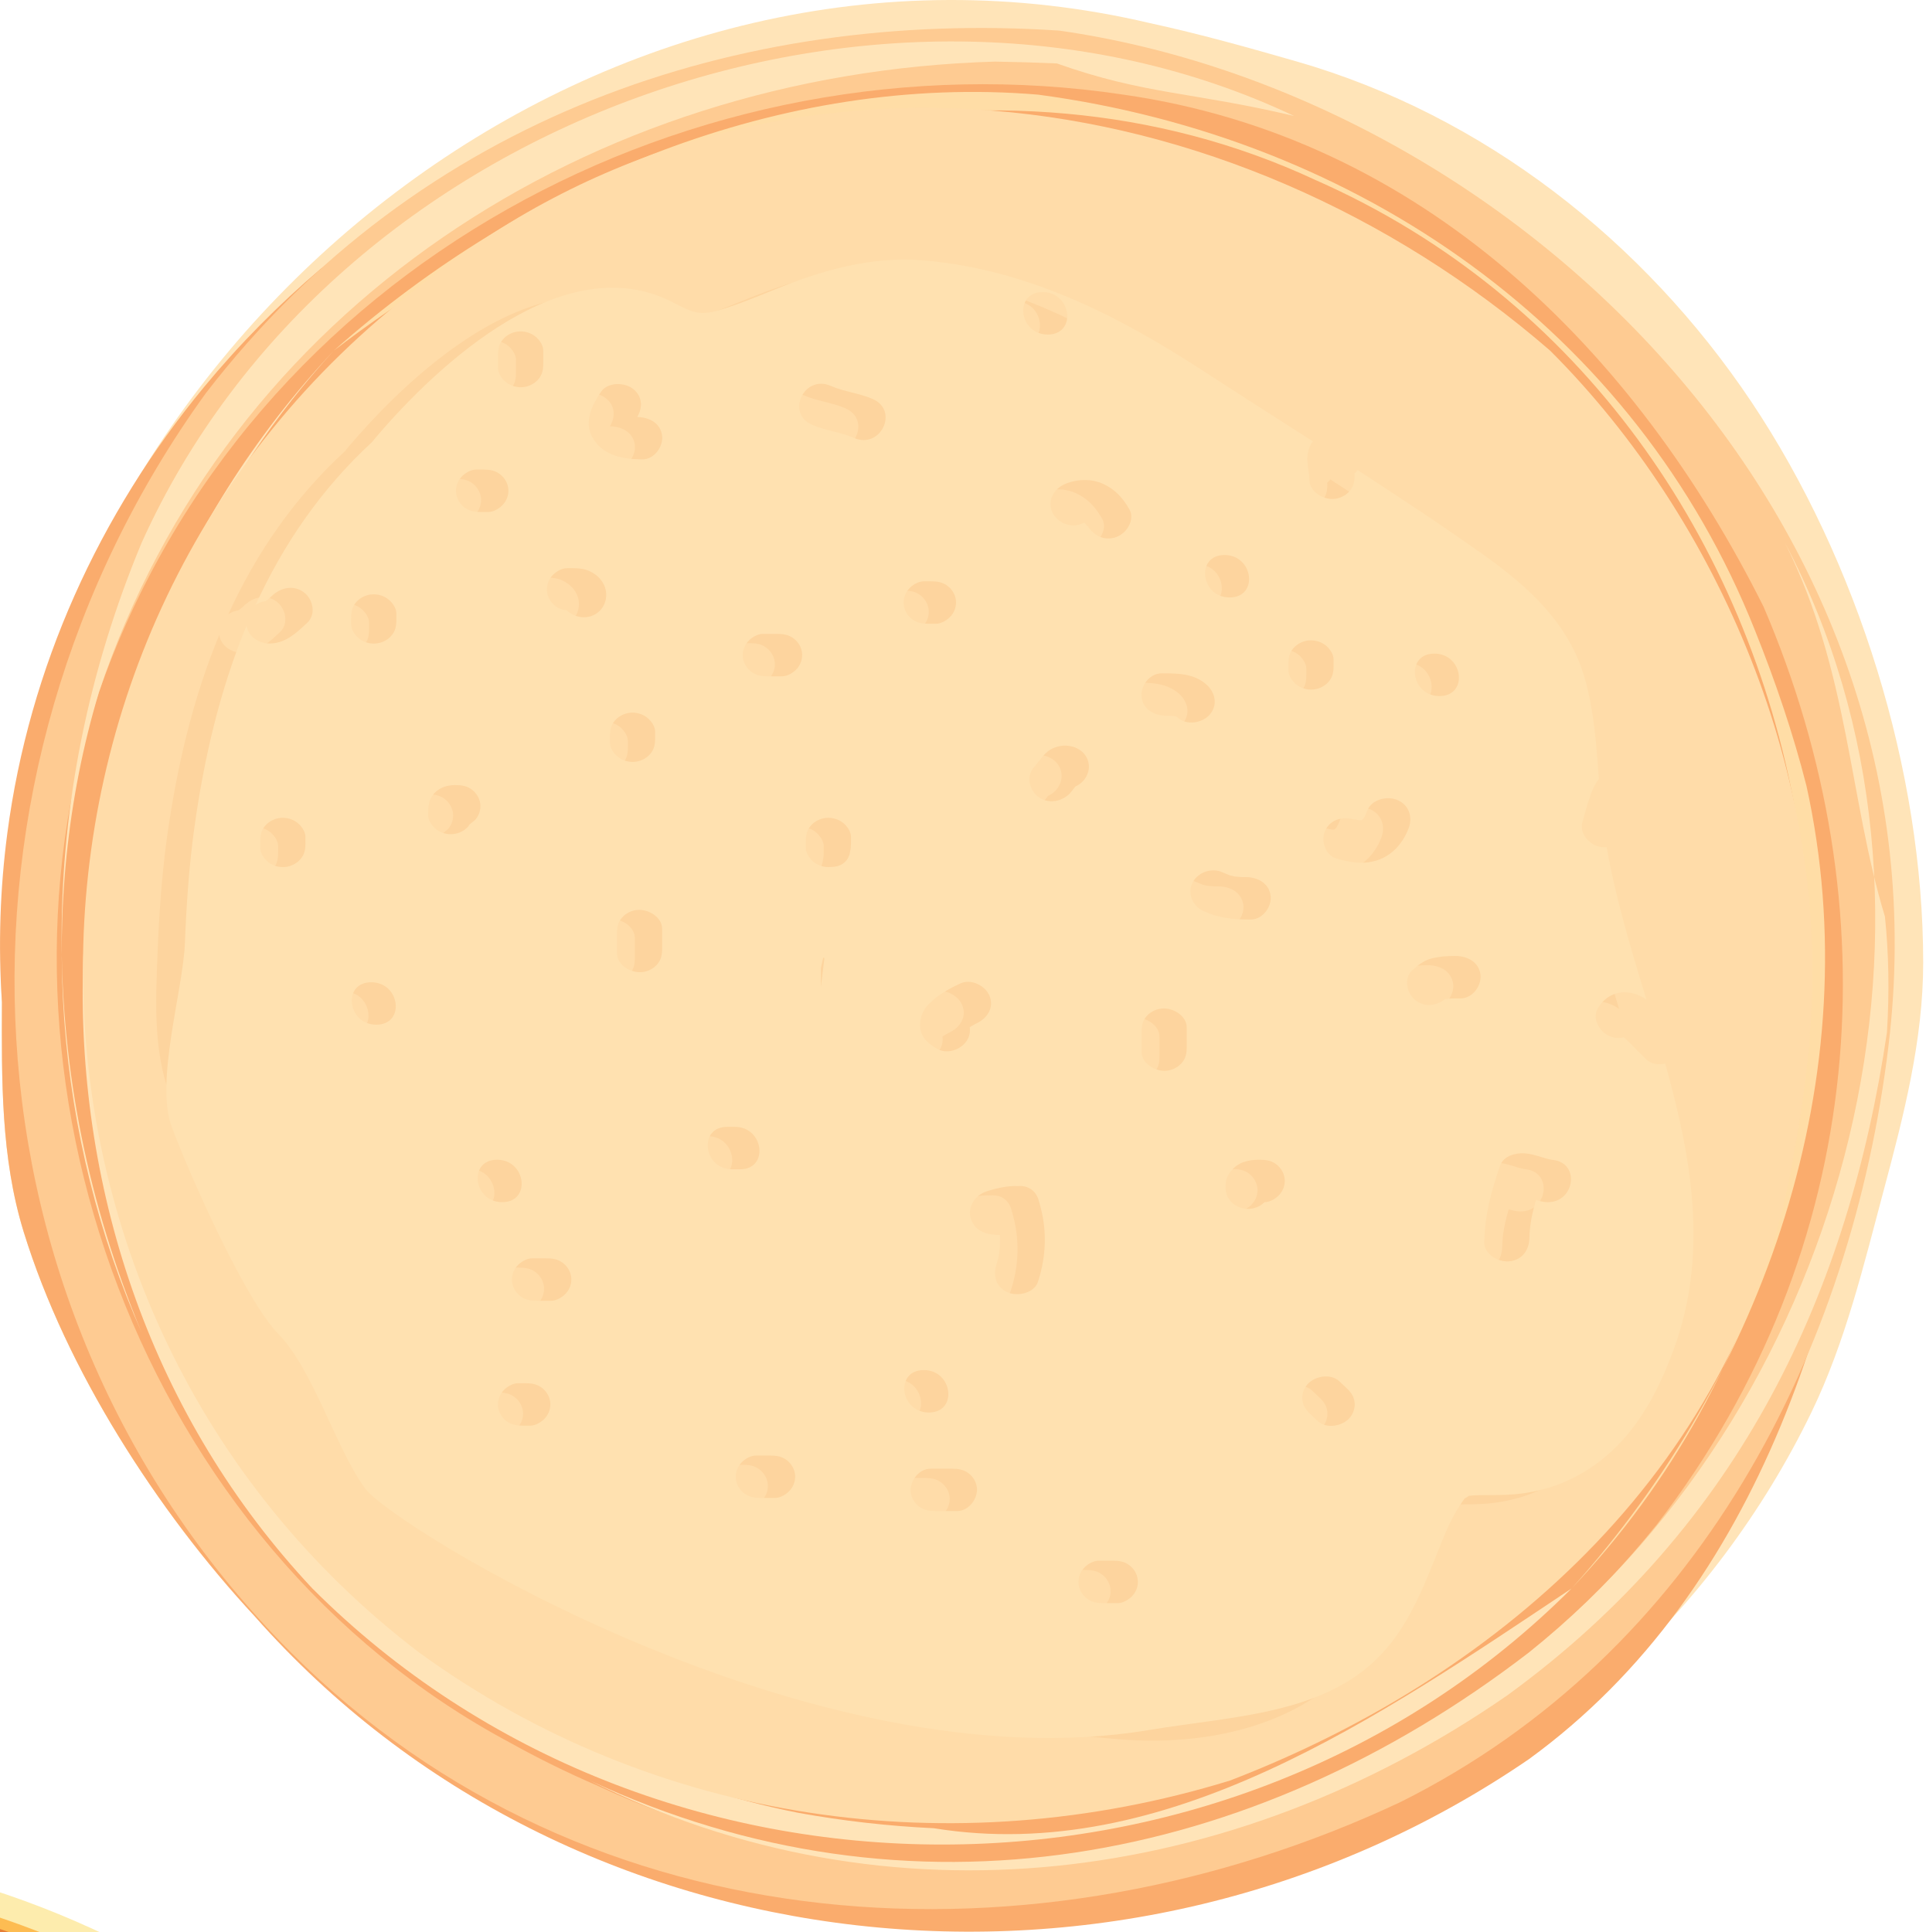
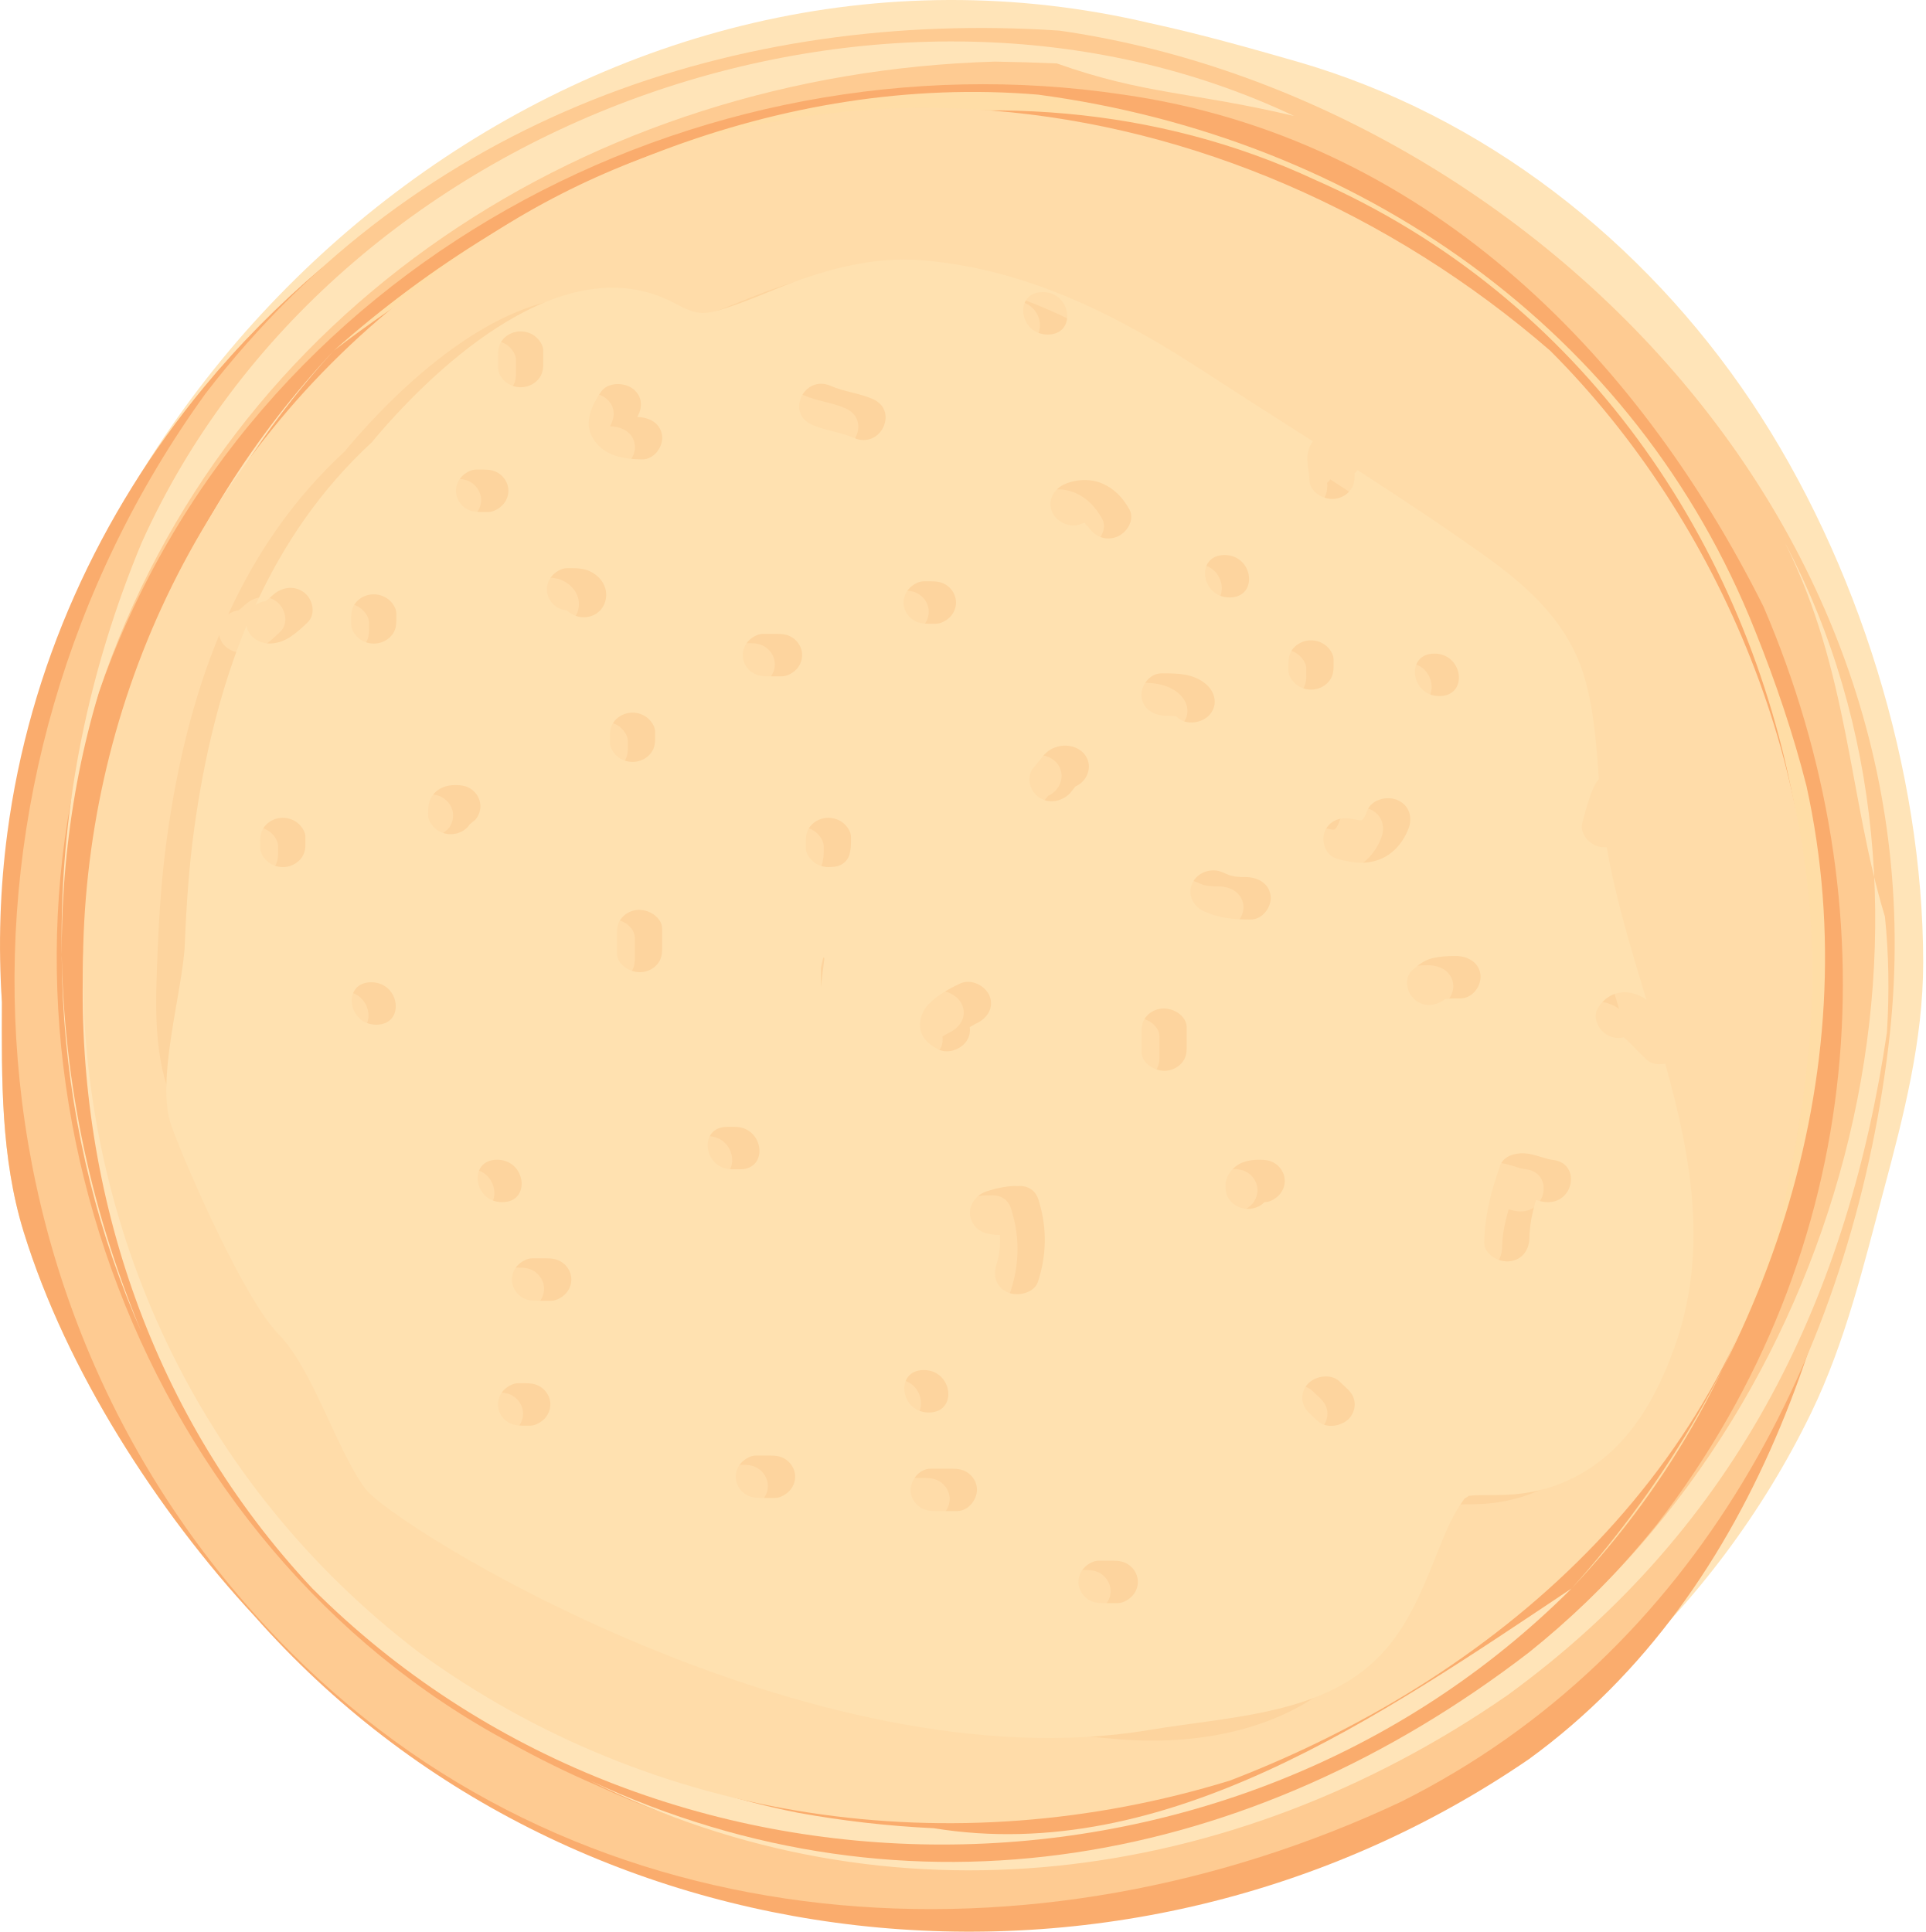
<svg xmlns="http://www.w3.org/2000/svg" width="100%" height="100%" viewBox="0 0 610 612" version="1.1" xml:space="preserve" style="fill-rule:evenodd;clip-rule:evenodd;stroke-linejoin:round;stroke-miterlimit:2;">
-   <g transform="matrix(1,0,0,1,-971.407,-97.3627)">
-     <g transform="matrix(4.16667,0,0,4.16667,0,0)">
+   <g transform="matrix(9.21738,0,0,9.21738,-4228.15,-269.901)">
+     <g>
      <g>
-         <g transform="matrix(1,0,0,1,-75.4219,19.8594)">
-           <path d="M355.636,217.49C355.636,210.288 355.776,201.842 353.853,195.274C351.887,188.557 348.178,179.828 344.499,174.079C339.15,165.72 334.522,161.677 326.345,156.166C320.4,152.161 313.508,148.793 306.496,146.726C300.155,144.858 292.219,143.387 285.285,143.387C274.015,143.388 262.967,145.16 253.484,149.873C244.002,154.586 238.719,156.65 227.505,169.4C222.868,174.673 220.468,181.469 217.823,188.12C214.484,196.515 212.337,205.621 212.337,215.23C212.337,222.628 213.216,230.775 215.241,237.5C217.289,244.297 222.092,250.754 225.892,256.542C231.595,265.229 237.471,272.662 246.225,278.165C257.15,285.035 270.191,287.848 283.986,287.848C292.164,287.848 301.196,288.8 308.515,286.234C316.9,283.295 325.753,277.072 332.398,271.388C340.164,264.744 347.668,258.206 352.085,248.796C356.525,239.342 355.636,228.661 355.636,217.49Z" style="fill:rgb(253,236,173);fill-rule:nonzero;" />
-         </g>
-         <g transform="matrix(1,0,0,1,-75.4219,19.8594)">
-           <path d="M353.723,221.594C354.139,214.574 354.766,206.35 353.272,199.837C351.744,193.176 348.634,184.452 345.382,178.635C340.653,170.178 336.376,165.969 328.725,160.124C323.163,155.875 316.639,152.193 309.924,149.773C303.852,147.583 296.202,145.689 289.442,145.288C278.459,144.636 267.586,145.723 258.07,149.768C248.556,153.812 243.286,155.519 231.617,167.297C226.792,172.167 224.059,178.653 221.095,184.982C217.354,192.97 214.733,201.722 214.177,211.088C213.748,218.3 214.132,226.292 215.717,232.964C217.319,239.708 221.627,246.279 224.996,252.141C230.05,260.938 235.347,268.525 243.562,274.396C253.813,281.724 266.36,285.223 279.806,286.021C287.779,286.496 296.527,287.947 303.809,285.871C312.153,283.492 321.143,277.938 327.948,272.784C335.905,266.757 343.596,260.819 348.446,251.903C353.322,242.945 353.075,232.483 353.723,221.594Z" style="fill:rgb(253,188,82);fill-rule:nonzero;" />
-         </g>
-         <g transform="matrix(1,0,0,1,-75.4219,19.8594)">
-           <path d="M352.915,221.526C353.328,214.587 353.948,206.459 352.471,200.021C350.961,193.436 347.886,184.813 344.672,179.064C339.998,170.704 335.77,166.544 328.206,160.767C322.71,156.567 316.262,152.928 309.624,150.535C303.622,148.371 296.061,146.5 289.38,146.103C278.522,145.458 267.777,146.533 258.371,150.531C248.966,154.529 243.757,156.215 232.224,167.856C227.453,172.671 224.752,179.081 221.823,185.337C218.125,193.233 215.535,201.884 214.984,211.142C214.561,218.27 214.941,226.169 216.507,232.764C218.091,239.43 222.349,245.926 225.678,251.72C230.675,260.416 235.911,267.914 244.029,273.717C254.162,280.961 266.564,284.419 279.856,285.209C287.736,285.677 296.382,287.112 303.58,285.058C311.826,282.708 320.713,277.219 327.44,272.123C335.305,266.166 342.907,260.297 347.702,251.484C352.52,242.63 352.276,232.289 352.915,221.526Z" style="fill:rgb(229,127,56);fill-rule:nonzero;" />
-         </g>
-         <g transform="matrix(1,0,0,1,-75.4219,19.8594)">
-           <path d="M351.907,213.636C351.528,206.786 351.218,198.745 349.042,192.6C346.819,186.314 342.831,178.207 339.031,172.932C333.505,165.263 328.89,161.662 320.821,156.851C314.957,153.354 308.225,150.513 301.446,148.916C295.316,147.472 287.691,146.491 281.097,146.855C270.377,147.448 259.962,149.715 251.192,154.697C242.421,159.678 237.504,161.919 227.51,174.637C223.376,179.895 221.451,186.485 219.285,192.95C216.55,201.11 214.988,209.884 215.492,219.024C215.881,226.06 217.147,233.763 219.427,240.052C221.731,246.41 226.64,252.298 230.559,257.604C236.439,265.565 242.419,272.326 251.035,277.101C261.788,283.06 274.338,285.049 287.459,284.325C295.238,283.894 303.878,284.325 310.704,281.498C318.525,278.262 326.619,271.878 332.639,266.122C339.678,259.393 346.468,252.781 350.176,243.599C353.901,234.373 352.495,224.262 351.907,213.636Z" style="fill:rgb(254,229,164);fill-rule:nonzero;" />
-         </g>
-         <g transform="matrix(1,0,0,1,-75.4219,19.8594)">
-           <path d="M290.596,182.249C293.42,179.424 297.241,178.926 300.563,177.597C308.663,173.547 313.03,176.995 320.356,169.669C321.903,168.122 323.063,166.347 323.723,164.468C322.897,163.775 322.058,163.097 321.207,162.44L321.111,162.367C320.738,162.08 320.362,161.798 319.985,161.52L319.789,161.375C319.403,161.092 319.016,160.814 318.627,160.542L318.548,160.485C318.127,160.192 317.707,159.906 317.287,159.627L317.108,159.512C316.767,159.288 316.425,159.069 316.084,158.855C315.965,158.78 315.844,158.706 315.724,158.632C315.428,158.451 315.134,158.273 314.838,158.1C314.719,158.03 314.601,157.959 314.482,157.891C314.08,157.659 313.679,157.433 313.278,157.217C307.743,154.245 300.697,153.21 294.697,151.967C285.692,150.099 277.364,149.124 268.441,151.159C257.306,153.697 247.386,160.097 238.753,168.729C233.635,173.848 227.388,178.903 224.413,185.089C224.21,185.512 224.013,185.945 223.821,186.385C223.744,186.564 223.67,186.749 223.594,186.931C223.485,187.191 223.375,187.45 223.271,187.715C223.178,187.953 223.088,188.196 222.997,188.437C222.918,188.648 222.837,188.858 222.761,189.071C222.659,189.353 222.562,189.639 222.465,189.925C222.406,190.098 222.347,190.271 222.289,190.446C222.184,190.768 222.081,191.094 221.98,191.42C221.939,191.556 221.897,191.692 221.856,191.829C221.747,192.191 221.641,192.556 221.538,192.923C221.512,193.018 221.485,193.114 221.459,193.21C221.347,193.615 221.239,194.021 221.135,194.43L221.098,194.58C220.985,195.028 220.876,195.477 220.77,195.929C252.391,200.967 289.603,183.242 290.596,182.249Z" style="fill:rgb(253,236,173);fill-rule:nonzero;" />
-         </g>
-       </g>
-       <g transform="matrix(2.21217,0,0,2.21217,-781.617,-41.4092)">
        <path d="M524.802,62.363C524.802,65.029 524.133,67.62 523.448,70.178C522.758,72.76 522.133,75.396 520.963,77.814C520.13,79.536 519.13,81.169 517.99,82.693C516.848,84.217 515.563,85.632 514.156,86.917C501.718,99.273 478.983,97.806 467.47,84.83C465.78,83.009 464.17,80.894 462.79,78.644C461.41,76.394 460.267,74.004 459.53,71.622C458.739,69.062 458.772,66.378 458.781,63.729C458.676,61.709 458.779,59.708 459.069,57.748C461.684,40.1 479.588,25.688 498.233,30.077C499.933,30.445 501.613,30.917 503.279,31.396C509.701,33.244 515.2,37.565 518.898,43.092C522.549,48.554 524.802,55.769 524.802,62.363Z" style="fill:rgb(255,228,184);fill-rule:nonzero;" />
        <path d="M523.189,64.301C522.253,73.604 519.318,83.872 511.252,89.739C497.318,99.273 478.249,97.073 467.47,84.83C465.78,83.009 464.17,80.894 462.79,78.644C461.41,76.394 460.267,74.004 459.53,71.622C458.739,69.062 458.772,66.378 458.781,63.729C458.65,61.754 458.717,59.809 458.967,57.911C459.717,52.217 462.12,46.944 465.732,42.576C466.936,41.119 468.274,39.763 469.73,38.525C478.983,31.801 490.717,28.134 501.718,32.534C512.719,36.935 521.52,47.202 522.888,59.215C523.111,60.931 523.214,62.639 523.189,64.301Z" style="fill:rgb(250,172,109);fill-rule:nonzero;" />
        <path d="M476.234,89.168C463.581,82.405 457.714,66.27 462.115,53.069C467.249,38.401 482.65,30.334 497.318,32.534C507.585,34.001 514.919,41.335 519.318,50.136C523.719,60.403 522.987,72.137 515.651,81.671C506.852,92.673 491.451,96.339 479.282,90.666C478.208,90.205 477.189,89.701 476.234,89.168ZM495.117,30.334C484.117,29.601 473.116,33.268 465.782,42.802C456.248,56.003 456.981,74.338 468.715,86.072C478.983,96.339 494.384,97.073 506.852,91.206C517.119,86.072 522.339,75.684 523.607,65.246C525.83,46.948 510.519,32.534 495.117,30.334Z" style="fill:rgb(254,203,146);fill-rule:nonzero;" />
        <path d="M495.032,31.462C498.051,32.534 499.698,32.441 503.185,33.268C489.25,26.667 470.182,33.268 463.581,47.936C459.915,56.736 459.915,66.27 463.581,75.071C460.648,68.47 459.915,60.403 462.115,53.069C466.515,39.868 478.983,31.801 492.908,31.399C493.621,31.41 494.34,31.432 495.032,31.462ZM523.487,60.78C522.253,56.736 522.253,52.336 520.052,47.936C526.654,60.403 522.253,77.271 511.252,86.072C501.718,93.406 489.984,95.606 478.983,90.472C489.25,95.606 500.985,94.139 510.519,87.539C518.586,81.671 522.253,73.604 523.557,64.755C523.643,63.375 523.619,62.042 523.487,60.78Z" style="fill:rgb(255,228,184);fill-rule:nonzero;" />
        <path d="M519.028,50.964C514.919,40.601 505.385,34.001 494.384,32.534C485.583,31.801 476.783,35.468 470.182,41.335C479.716,34.001 492.917,30.334 503.918,35.468C522.253,43.535 526.654,69.204 512.719,83.872C519.318,76.538 522.987,66.27 520.792,56.295C520.335,54.495 519.727,52.706 519.028,50.964Z" style="fill:rgb(255,221,166);fill-rule:nonzero;" />
        <path d="M486.144,91.582C476.783,89.739 468.715,83.138 464.315,74.338C459.915,63.337 462.115,50.136 470.182,41.335C459.181,53.069 458.448,72.137 469.449,83.872C481.183,95.606 500.985,95.606 512.719,83.872C506.118,88.272 498.785,93.406 490.805,92.112C489.243,92.038 487.684,91.862 486.144,91.582Z" style="fill:rgb(255,228,184);fill-rule:nonzero;" />
        <path d="M520.934,64.481C521.52,56.003 517.853,47.202 511.986,41.335C500.985,31.801 484.85,29.601 473.116,39.135C457.714,50.869 457.714,74.338 473.116,86.072C481.183,91.939 491.451,93.406 500.985,90.472C510.519,86.805 518.586,79.471 520.347,69.002C520.633,67.516 520.83,66.003 520.934,64.481Z" style="fill:rgb(255,220,169);fill-rule:nonzero;" />
        <path d="M498.307,89.101C497.948,89.101 497.588,89.087 497.231,89.06C493.579,88.781 489.909,87.945 486.408,86.955C483.022,85.997 479.438,84.839 476.621,82.773C475.187,81.721 474.341,80.319 473.51,78.831C472.721,77.418 471.828,76.057 470.899,74.72C469.935,73.333 468.893,72.007 467.595,70.793C466.379,69.656 465.125,68.465 464.548,66.904C463.974,65.35 464.066,63.64 464.13,62.018C464.182,60.699 464.271,59.379 464.452,58.07C464.787,55.655 465.341,53.295 466.248,51.104C466.313,51.48 466.661,51.716 467.053,51.716C467.069,51.716 467.086,51.716 467.103,51.715C467.619,51.688 467.999,51.319 468.341,50.999C468.642,50.715 468.536,50.201 468.231,49.966C468.085,49.853 467.923,49.803 467.762,49.803C467.534,49.803 467.309,49.904 467.133,50.069L467.063,50.134L466.957,50.222L466.895,50.262C466.769,50.275 466.657,50.324 466.559,50.393C467.509,48.321 468.799,46.418 470.564,44.792L470.7,44.625C472.456,42.56 475.675,39.489 478.823,39.489C479.52,39.489 480.214,39.64 480.887,39.985C481.312,40.204 481.577,40.356 481.938,40.356C482.089,40.356 482.257,40.329 482.46,40.269C483.146,40.066 483.79,39.797 484.449,39.531C485.844,38.967 487.321,38.522 488.849,38.522C489.058,38.522 489.267,38.53 489.478,38.547C493.095,38.847 496.237,40.464 499.173,42.38C500.404,43.183 501.65,43.974 502.894,44.77C502.801,44.88 502.756,45.011 502.724,45.146C502.652,45.451 502.77,45.791 502.773,46.098C502.777,46.473 503.189,46.749 503.561,46.749C503.586,46.749 503.612,46.748 503.636,46.745C503.837,46.724 504.025,46.628 504.153,46.481C504.296,46.317 504.327,46.139 504.325,45.934L504.32,45.871L504.394,45.803L504.427,45.756C505.892,46.704 507.345,47.666 508.759,48.67C510.329,49.785 511.696,51.045 512.229,52.893C512.559,54.037 512.633,55.204 512.721,56.375C512.578,56.536 512.49,56.763 512.422,56.953C512.317,57.255 512.234,57.565 512.151,57.873C512.047,58.262 512.409,58.654 512.801,58.713L512.989,58.718C513.291,60.457 513.82,62.202 514.351,63.951C514.11,63.786 513.851,63.702 513.604,63.702C513.249,63.702 512.917,63.876 512.692,64.236C512.477,64.581 512.724,65.055 513.081,65.207C513.185,65.252 513.289,65.272 513.39,65.272C513.453,65.272 513.515,65.264 513.575,65.25L513.695,65.357L513.796,65.455L513.922,65.584C514.064,65.728 514.205,65.871 514.351,66.01C514.473,66.127 514.637,66.177 514.805,66.177C514.87,66.177 514.937,66.169 515,66.155C515.911,69.411 516.495,72.684 515.294,75.968C514.703,77.582 513.851,79.166 512.292,80.138C511.543,80.604 510.732,80.872 509.84,80.953C509.438,80.99 509.053,80.978 508.65,80.984C508.42,80.987 508.302,81.002 508.257,81.008C508.186,81.053 508.131,81.093 508.118,81.093C508.112,81.093 508.116,81.084 508.132,81.062C507.987,81.266 507.846,81.472 507.73,81.693C507.501,82.127 507.414,82.356 507.208,82.867C506.767,83.966 506.332,85.096 505.589,86.051C503.881,88.246 501.099,89.101 498.307,89.101ZM495.53,83.237C495.339,83.237 495.13,83.368 495.013,83.501C494.881,83.653 494.818,83.853 494.842,84.048C494.864,84.237 494.967,84.413 495.123,84.534C495.299,84.669 495.486,84.695 495.705,84.695L496.185,84.695C496.377,84.695 496.586,84.564 496.702,84.431C496.835,84.279 496.897,84.079 496.874,83.884C496.852,83.695 496.749,83.519 496.593,83.398C496.417,83.263 496.23,83.237 496.011,83.237L495.53,83.237ZM489.762,80.074C489.336,80.074 489.03,80.522 489.073,80.885C489.096,81.074 489.198,81.251 489.355,81.371C489.53,81.507 489.717,81.533 489.936,81.533L490.657,81.533C491.083,81.533 491.389,81.085 491.346,80.721C491.324,80.532 491.221,80.356 491.065,80.236C490.889,80.1 490.702,80.074 490.483,80.074L489.762,80.074ZM483.753,79.622C483.561,79.622 483.353,79.753 483.236,79.887C483.104,80.039 483.041,80.238 483.064,80.433C483.087,80.622 483.189,80.799 483.346,80.919C483.522,81.055 483.708,81.081 483.928,81.081L484.408,81.081C484.6,81.081 484.809,80.95 484.925,80.816C485.058,80.664 485.12,80.465 485.097,80.27C485.074,80.081 484.972,79.904 484.816,79.784C484.64,79.648 484.453,79.622 484.234,79.622L483.753,79.622ZM503.342,76.904C503.1,76.904 502.851,77.008 502.705,77.176C502.572,77.328 502.51,77.528 502.533,77.723C502.557,77.927 502.665,78.068 502.814,78.209L503.055,78.434C503.179,78.552 503.346,78.603 503.516,78.603C503.758,78.603 504.007,78.499 504.153,78.332C504.286,78.18 504.348,77.98 504.325,77.785C504.301,77.58 504.193,77.439 504.044,77.299L503.803,77.073C503.679,76.956 503.512,76.904 503.342,76.904ZM475.581,77.137C475.39,77.137 475.181,77.268 475.064,77.402C474.932,77.554 474.869,77.754 474.892,77.949C474.915,78.138 475.017,78.314 475.174,78.434C475.35,78.57 475.536,78.596 475.755,78.596L475.996,78.596C476.188,78.596 476.396,78.465 476.513,78.332C476.645,78.18 476.708,77.98 476.685,77.785C476.662,77.596 476.56,77.42 476.403,77.299C476.227,77.163 476.041,77.137 475.821,77.137L475.581,77.137ZM489.521,76.686C488.517,76.686 488.699,78.144 489.696,78.144C490.701,78.144 490.518,76.686 489.521,76.686ZM476.062,72.846C475.87,72.846 475.661,72.977 475.545,73.11C475.412,73.262 475.35,73.462 475.373,73.657C475.396,73.846 475.498,74.022 475.654,74.143C475.83,74.278 476.017,74.304 476.236,74.304L476.717,74.304C476.909,74.304 477.117,74.173 477.234,74.04C477.366,73.888 477.429,73.688 477.406,73.493C477.383,73.304 477.281,73.128 477.124,73.007C476.948,72.871 476.762,72.846 476.543,72.846L476.062,72.846ZM492.646,70.361C492.335,70.364 491.981,70.447 491.692,70.539C491.182,70.702 490.922,71.279 491.258,71.713C491.476,71.994 491.804,72.036 492.135,72.043C492.159,72.384 492.124,72.732 492.022,73.046C491.898,73.428 491.986,73.836 492.411,74.017C492.505,74.057 492.614,74.077 492.727,74.077C493.03,74.077 493.353,73.932 493.444,73.652C493.737,72.754 493.762,71.845 493.494,70.942L493.467,70.845L493.461,70.823C493.354,70.495 493.095,70.359 492.821,70.359C492.793,70.359 492.764,70.361 492.736,70.364L492.646,70.361ZM510.098,69.234C509.789,69.234 509.436,69.351 509.328,69.657C509.016,70.536 508.797,71.371 508.782,72.301C508.776,72.677 509.204,72.952 509.572,72.952C509.597,72.952 509.621,72.951 509.645,72.949C510.108,72.9 510.327,72.537 510.334,72.137C510.341,71.695 510.433,71.265 510.559,70.843C510.662,70.874 510.767,70.9 510.878,70.911C510.91,70.914 510.941,70.915 510.972,70.915C511.89,70.915 512.091,69.555 511.122,69.462C510.908,69.441 510.494,69.253 510.161,69.236C510.14,69.235 510.119,69.234 510.098,69.234ZM501.058,69.457C500.867,69.457 500.69,69.475 500.508,69.54C500.183,69.654 499.911,69.966 499.894,70.297C499.884,70.501 499.901,70.673 500.033,70.843C500.154,71 500.339,71.107 500.543,71.137C500.583,71.143 500.623,71.146 500.664,71.146C500.828,71.146 500.99,71.097 501.124,71.006L501.232,70.916L501.233,70.916C501.425,70.915 501.633,70.785 501.75,70.651C501.882,70.499 501.945,70.3 501.922,70.104C501.899,69.915 501.797,69.739 501.64,69.619C501.464,69.483 501.278,69.457 501.058,69.457ZM474.86,69.457C473.856,69.457 474.038,70.916 475.035,70.916C476.039,70.916 475.857,69.457 474.86,69.457ZM482.765,68.328C481.76,68.328 481.943,69.786 482.939,69.786L483.207,69.786C484.211,69.786 484.029,68.328 483.032,68.328L482.765,68.328ZM497.768,64.258C497.743,64.258 497.718,64.259 497.694,64.262C497.492,64.283 497.305,64.379 497.177,64.526C497.032,64.692 497.005,64.867 497.005,65.073L497.005,65.751C497.005,66.126 497.423,66.402 497.794,66.402C497.819,66.402 497.844,66.4 497.868,66.398C498.069,66.377 498.257,66.28 498.385,66.133C498.529,65.968 498.557,65.793 498.557,65.587L498.557,64.909C498.557,64.534 498.139,64.258 497.768,64.258ZM491.04,63.343C490.947,63.343 490.854,63.362 490.767,63.404C490.363,63.597 489.97,63.81 489.667,64.134C489.466,64.35 489.378,64.625 489.397,64.908C489.421,65.258 489.705,65.502 490.007,65.659C490.104,65.709 490.209,65.732 490.314,65.732C490.615,65.732 490.919,65.547 491.041,65.294C491.105,65.161 491.12,65.028 491.101,64.902L491.149,64.872L491.282,64.796L491.334,64.771C491.713,64.59 491.945,64.221 491.778,63.821C491.668,63.555 491.353,63.343 491.04,63.343ZM470.534,63.358C469.529,63.358 469.711,64.817 470.708,64.817C471.713,64.817 471.531,63.358 470.534,63.358ZM507.788,62.454C507.512,62.455 507.268,62.47 507,62.533C506.721,62.598 506.513,62.763 506.31,62.945C506.001,63.221 506.121,63.747 506.419,63.977C506.566,64.09 506.724,64.139 506.881,64.139C507.076,64.139 507.269,64.064 507.434,63.94L507.46,63.931L507.461,63.931L507.496,63.928C507.612,63.914 507.731,63.913 507.848,63.913L507.963,63.913C508.389,63.913 508.695,63.465 508.651,63.102C508.6,62.672 508.213,62.454 507.788,62.454ZM486.067,62.508C486.041,62.627 486.013,62.744 485.986,62.862C485.983,63.082 485.983,63.303 485.985,63.524C486.027,63.192 486.068,62.86 486.107,62.528L486.067,62.508ZM479.742,60.869C479.717,60.869 479.692,60.871 479.667,60.873C479.466,60.894 479.279,60.991 479.15,61.138C479.006,61.303 478.978,61.478 478.978,61.684L478.978,62.362C478.978,62.737 479.397,63.013 479.767,63.013C479.792,63.013 479.817,63.012 479.841,63.009C480.043,62.988 480.23,62.892 480.358,62.745C480.503,62.579 480.53,62.404 480.53,62.198L480.53,61.521C480.53,61.145 480.112,60.869 479.742,60.869ZM499.472,59.512C499.173,59.512 498.879,59.68 498.752,59.944C498.573,60.315 498.758,60.741 499.141,60.915C499.672,61.157 500.171,61.202 500.752,61.202C501.178,61.202 501.484,60.754 501.441,60.391C501.39,59.961 501.003,59.744 500.578,59.744L500.45,59.743L500.218,59.725L500.041,59.685L499.786,59.579C499.686,59.533 499.579,59.512 499.472,59.512ZM486.242,57.706C486.214,57.706 486.185,57.708 486.157,57.711C485.955,57.732 485.768,57.828 485.64,57.975C485.495,58.141 485.468,58.316 485.468,58.522L485.468,58.748C485.468,58.928 485.607,59.124 485.749,59.234C485.889,59.341 486.066,59.4 486.246,59.4C486.274,59.4 486.303,59.398 486.331,59.395C486.751,59.395 486.961,59.14 486.993,58.843C487.012,58.761 487.02,58.676 487.02,58.584L487.02,58.358C487.02,58.178 486.88,57.982 486.738,57.872C486.599,57.765 486.421,57.706 486.242,57.706ZM467.495,57.706C467.466,57.706 467.438,57.708 467.409,57.711C467.208,57.732 467.021,57.828 466.892,57.975C466.748,58.141 466.721,58.316 466.721,58.522L466.721,58.748C466.721,58.928 466.86,59.124 467.002,59.234C467.141,59.341 467.319,59.4 467.498,59.4C467.527,59.4 467.555,59.398 467.584,59.395C467.785,59.374 467.972,59.278 468.101,59.131C468.245,58.965 468.272,58.79 468.272,58.584L468.272,58.358C468.272,58.178 468.133,57.982 467.991,57.872C467.852,57.765 467.674,57.706 467.495,57.706ZM504.022,57.722C503.728,57.722 503.459,57.847 503.319,58.137C503.16,58.467 503.3,58.989 503.707,59.108C503.99,59.191 504.271,59.251 504.554,59.251C504.765,59.251 504.976,59.217 505.188,59.136C505.676,58.947 506.011,58.521 506.183,58.066C506.325,57.689 506.206,57.27 505.795,57.094C505.698,57.053 505.589,57.033 505.479,57.033C505.177,57.033 504.865,57.183 504.761,57.459L504.704,57.602L504.639,57.723L504.63,57.733L504.573,57.787L504.565,57.79L504.52,57.792L504.51,57.794L504.457,57.786C504.451,57.785 504.325,57.757 504.311,57.757C504.305,57.757 504.315,57.761 504.353,57.772C504.243,57.74 504.131,57.722 504.022,57.722ZM473.42,56.581L473.418,56.581C473.141,56.581 472.874,56.668 472.691,56.874C472.493,57.097 472.489,57.345 472.489,57.618C472.489,57.798 472.628,57.995 472.77,58.104C472.91,58.212 473.087,58.27 473.267,58.27C473.295,58.27 473.324,58.269 473.352,58.266C473.553,58.245 473.741,58.148 473.869,58.001L473.917,57.933L474.109,57.775C474.242,57.623 474.304,57.424 474.281,57.229C474.259,57.04 474.156,56.863 474,56.743C473.824,56.608 473.638,56.581 473.42,56.581ZM493.521,55.707L493.331,55.942C493.036,56.231 493.131,56.736 493.44,56.975C493.586,57.087 493.751,57.138 493.915,57.138C494.142,57.138 494.369,57.039 494.539,56.872L494.735,56.628C495.033,56.501 495.228,56.177 495.192,55.873C495.144,55.471 494.78,55.225 494.373,55.225C494.358,55.225 494.343,55.225 494.329,55.226C494.145,55.234 493.925,55.31 493.785,55.423C493.645,55.536 493.569,55.636 493.481,55.767L493.521,55.707ZM479.512,54.092C479.484,54.092 479.455,54.094 479.427,54.097C479.226,54.118 479.038,54.214 478.91,54.361C478.766,54.526 478.738,54.702 478.738,54.908L478.738,55.133C478.738,55.314 478.877,55.51 479.019,55.619C479.159,55.727 479.336,55.785 479.516,55.785C479.544,55.785 479.573,55.784 479.601,55.781C479.802,55.76 479.99,55.663 480.118,55.517C480.262,55.351 480.29,55.176 480.29,54.97L480.29,54.744C480.29,54.564 480.15,54.367 480.009,54.258C479.869,54.151 479.692,54.092 479.512,54.092ZM497.693,52.741C497.267,52.741 496.962,53.189 497.005,53.552C497.056,53.983 497.443,54.199 497.868,54.2L497.998,54.201L498.19,54.218L498.248,54.264C498.377,54.379 498.545,54.431 498.716,54.431C498.955,54.431 499.198,54.331 499.346,54.161C499.631,53.834 499.544,53.404 499.237,53.129C498.808,52.744 498.248,52.741 497.694,52.741L497.693,52.741ZM507.067,52.064C506.063,52.064 506.245,53.522 507.242,53.522C508.246,53.522 508.064,52.064 507.067,52.064ZM502.826,51.607C502.798,51.607 502.769,51.609 502.741,51.612C502.54,51.633 502.352,51.729 502.224,51.876C502.08,52.042 502.052,52.217 502.052,52.423L502.052,52.649C502.052,52.829 502.192,53.025 502.333,53.134C502.473,53.242 502.65,53.301 502.83,53.301C502.858,53.301 502.887,53.299 502.915,53.296C503.116,53.275 503.304,53.179 503.432,53.032C503.576,52.866 503.604,52.691 503.604,52.485L503.604,52.259C503.604,52.079 503.465,51.883 503.323,51.773C503.183,51.666 503.006,51.607 502.826,51.607ZM483.993,51.386C483.802,51.386 483.593,51.517 483.477,51.65C483.344,51.802 483.282,52.002 483.305,52.197C483.327,52.386 483.43,52.562 483.586,52.683C483.762,52.818 483.949,52.844 484.168,52.844L484.648,52.844C484.84,52.844 485.049,52.713 485.166,52.58C485.298,52.428 485.36,52.228 485.337,52.033C485.315,51.844 485.212,51.668 485.056,51.547C484.88,51.412 484.693,51.386 484.474,51.386L483.993,51.386ZM470.619,50.026C470.591,50.026 470.562,50.028 470.534,50.03C470.333,50.052 470.145,50.148 470.017,50.295C469.873,50.46 469.845,50.636 469.845,50.842L469.845,51.067C469.845,51.248 469.984,51.444 470.126,51.553C470.266,51.661 470.443,51.719 470.622,51.719C470.651,51.719 470.679,51.718 470.708,51.715C470.909,51.694 471.097,51.597 471.225,51.45C471.369,51.285 471.397,51.11 471.397,50.904L471.397,50.678C471.397,50.498 471.257,50.301 471.116,50.192C470.976,50.084 470.799,50.026 470.619,50.026ZM489.521,49.579C489.33,49.579 489.121,49.71 489.005,49.843C488.872,49.995 488.81,50.195 488.833,50.39C488.855,50.579 488.958,50.755 489.114,50.876C489.29,51.011 489.477,51.037 489.696,51.037L489.936,51.037C490.128,51.037 490.337,50.906 490.453,50.773C490.586,50.621 490.648,50.421 490.625,50.226C490.602,50.037 490.5,49.861 490.344,49.74C490.168,49.604 489.981,49.579 489.762,49.579L489.521,49.579ZM477.367,49.127L477.264,49.127C477.072,49.127 476.863,49.258 476.747,49.391C476.614,49.543 476.552,49.743 476.575,49.938C476.597,50.127 476.7,50.303 476.856,50.424C476.981,50.52 477.111,50.559 477.254,50.575C477.406,50.723 477.624,50.815 477.841,50.815C477.867,50.815 477.893,50.814 477.919,50.811C478.362,50.765 478.627,50.399 478.607,50C478.59,49.657 478.349,49.369 478.028,49.224C477.822,49.132 477.591,49.127 477.367,49.127ZM499.857,48.675C498.852,48.675 499.034,50.134 500.031,50.134C501.036,50.134 500.853,48.675 499.857,48.675ZM495.13,47.638C495.286,47.911 495.549,48.107 495.861,48.107C495.951,48.107 496.045,48.09 496.142,48.055C496.502,47.922 496.786,47.458 496.585,47.105C496.366,46.719 496.099,46.414 495.67,46.223C495.479,46.138 495.266,46.098 495.053,46.098C494.817,46.098 494.581,46.147 494.372,46.236C493.986,46.401 493.767,46.798 493.929,47.186C494.043,47.461 494.352,47.659 494.664,47.659C494.757,47.659 494.851,47.641 494.94,47.603L495.035,47.566L495.038,47.566L495.048,47.571L495.086,47.6C495.077,47.593 495.071,47.591 495.068,47.591C495.06,47.591 495.076,47.613 495.095,47.636C495.115,47.659 495.138,47.682 495.146,47.682C495.151,47.682 495.149,47.67 495.13,47.638ZM474.139,45.738C473.947,45.738 473.739,45.869 473.622,46.003C473.49,46.155 473.427,46.355 473.45,46.55C473.473,46.739 473.575,46.915 473.732,47.035C473.908,47.171 474.094,47.197 474.313,47.197L474.554,47.197C474.745,47.197 474.954,47.066 475.071,46.933C475.203,46.781 475.266,46.581 475.243,46.386C475.22,46.197 475.117,46.021 474.961,45.9C474.785,45.764 474.599,45.738 474.379,45.738L474.139,45.738ZM479.009,42.8C478.781,42.8 478.555,42.883 478.429,43.066C478.123,43.511 477.839,44.094 478.126,44.617C478.471,45.247 479.144,45.381 479.841,45.39L479.849,45.39C480.271,45.39 480.573,44.936 480.53,44.579C480.479,44.147 480.097,43.94 479.675,43.932L479.675,43.931L479.678,43.926C479.866,43.603 479.86,43.22 479.528,42.963C479.391,42.858 479.199,42.8 479.009,42.8ZM485.992,42.789C485.273,42.789 484.886,43.851 485.681,44.199C486.145,44.402 486.661,44.449 487.123,44.651C487.24,44.702 487.352,44.725 487.457,44.725C488.176,44.725 488.563,43.663 487.768,43.315C487.305,43.112 486.788,43.065 486.326,42.863C486.209,42.812 486.097,42.789 485.992,42.789ZM475.667,40.99C475.638,40.99 475.609,40.992 475.581,40.995C475.38,41.016 475.192,41.112 475.064,41.259C474.92,41.424 474.892,41.6 474.892,41.806L474.892,42.258C474.892,42.438 475.032,42.634 475.174,42.743C475.313,42.851 475.491,42.909 475.67,42.909C475.699,42.909 475.727,42.908 475.755,42.905C475.957,42.884 476.144,42.787 476.272,42.64C476.417,42.475 476.444,42.3 476.444,42.094L476.444,41.642C476.444,41.462 476.305,41.266 476.163,41.156C476.023,41.049 475.846,40.99 475.667,40.99ZM493.607,39.639C492.603,39.639 492.785,41.098 493.782,41.098C494.786,41.098 494.604,39.639 493.607,39.639ZM493.414,55.868C493.438,55.832 493.46,55.799 493.481,55.767L493.414,55.868ZM495.118,47.624L495.086,47.6C495.094,47.605 495.105,47.613 495.118,47.624Z" style="fill:rgb(253,212,158);fill-rule:nonzero;" />
        <path d="M511.815,70.592C511.704,70.581 511.6,70.554 511.497,70.523C511.371,70.946 511.278,71.376 511.271,71.818C511.265,72.218 511.045,72.581 510.582,72.629C510.201,72.669 509.713,72.383 509.719,71.982C509.735,71.052 509.954,70.217 510.265,69.338C510.381,69.01 510.776,68.9 511.098,68.917C511.431,68.934 511.845,69.122 512.06,69.142C513.062,69.239 512.813,70.688 511.815,70.592ZM508.9,63.594C508.746,63.594 508.587,63.59 508.434,63.609L508.398,63.611L508.372,63.621C508.073,63.844 507.685,63.911 507.357,63.658C507.058,63.428 506.938,62.902 507.247,62.625C507.45,62.444 507.658,62.279 507.937,62.213C508.206,62.15 508.45,62.135 508.726,62.135C509.151,62.135 509.538,62.352 509.589,62.782C509.632,63.146 509.326,63.594 508.9,63.594ZM506.125,58.816C505.63,59.007 505.138,58.934 504.645,58.789C504.238,58.669 504.097,58.147 504.256,57.817C504.448,57.42 504.884,57.333 505.29,57.453C505.152,57.412 505.386,57.466 505.394,57.467L505.447,57.474L505.458,57.473L505.503,57.471L505.51,57.468L505.567,57.414L505.576,57.403L505.641,57.283L505.698,57.14C505.841,56.763 506.37,56.621 506.732,56.775C507.144,56.95 507.262,57.37 507.12,57.746C506.948,58.202 506.614,58.628 506.125,58.816ZM505.091,78.012C504.841,78.298 504.293,78.399 503.992,78.115L503.752,77.889C503.602,77.749 503.495,77.608 503.47,77.403C503.447,77.208 503.51,77.009 503.642,76.857C503.892,76.571 504.439,76.47 504.741,76.754L504.981,76.98C505.131,77.12 505.238,77.261 505.262,77.465C505.286,77.661 505.223,77.86 505.091,78.012ZM502.99,52.329L502.99,52.104C502.99,51.898 503.017,51.722 503.161,51.557C503.29,51.41 503.477,51.314 503.678,51.292C503.886,51.271 504.098,51.329 504.26,51.454C504.402,51.563 504.541,51.76 504.541,51.94L504.541,52.166C504.541,52.372 504.514,52.547 504.37,52.712C504.241,52.859 504.054,52.956 503.853,52.977C503.645,52.999 503.432,52.94 503.271,52.815C503.129,52.706 502.99,52.51 502.99,52.329ZM502.687,70.332C502.571,70.465 502.362,70.596 502.17,70.596L502.061,70.686C501.895,70.8 501.684,70.848 501.48,70.818C501.276,70.787 501.092,70.681 500.971,70.524C500.839,70.354 500.821,70.181 500.831,69.978C500.848,69.647 501.12,69.335 501.445,69.22C501.627,69.156 501.805,69.138 501.996,69.138C502.215,69.138 502.402,69.164 502.578,69.299C502.734,69.42 502.836,69.596 502.859,69.785C502.882,69.98 502.82,70.18 502.687,70.332ZM499.69,59.625C499.862,59.268 500.34,59.085 500.723,59.26L500.979,59.366L501.155,59.406L501.387,59.424L501.515,59.424C501.94,59.425 502.327,59.641 502.378,60.072C502.421,60.435 502.116,60.883 501.69,60.883C501.108,60.883 500.609,60.838 500.078,60.596C499.695,60.422 499.511,59.996 499.69,59.625ZM499.185,53.945L499.128,53.899L498.935,53.882L498.805,53.88C498.38,53.88 497.993,53.663 497.942,53.233C497.899,52.87 498.205,52.422 498.631,52.422C499.185,52.422 499.745,52.425 500.174,52.809C500.481,53.084 500.569,53.515 500.284,53.842C500.029,54.133 499.494,54.221 499.185,53.945ZM499.494,65.267C499.494,65.473 499.466,65.649 499.322,65.814C499.194,65.961 499.006,66.057 498.805,66.078C498.419,66.119 497.942,65.832 497.942,65.431L497.942,64.754C497.942,64.548 497.97,64.372 498.114,64.207C498.242,64.06 498.43,63.963 498.631,63.942C499.018,63.902 499.494,64.189 499.494,64.59L499.494,65.267ZM497.64,84.111C497.523,84.245 497.314,84.376 497.123,84.376L496.642,84.376C496.423,84.376 496.236,84.35 496.06,84.214C495.904,84.094 495.801,83.917 495.779,83.728C495.756,83.533 495.818,83.334 495.951,83.182C496.067,83.048 496.276,82.917 496.468,82.917L496.948,82.917C497.168,82.917 497.354,82.943 497.53,83.079C497.687,83.199 497.789,83.376 497.811,83.565C497.835,83.76 497.772,83.959 497.64,84.111ZM495.477,56.552C495.183,56.841 494.726,56.924 494.378,56.655C494.068,56.417 493.974,55.912 494.268,55.623L494.458,55.387L494.352,55.549C494.472,55.365 494.549,55.245 494.722,55.104C494.862,54.99 495.083,54.915 495.266,54.907C495.691,54.888 496.08,55.138 496.129,55.554C496.165,55.858 495.971,56.182 495.672,56.308L495.477,56.552ZM494.382,73.333C494.257,73.716 493.697,73.847 493.348,73.698C492.924,73.517 492.835,73.108 492.96,72.726C493.062,72.413 493.096,72.065 493.073,71.724C492.741,71.717 492.413,71.675 492.195,71.393C491.859,70.96 492.12,70.382 492.629,70.22C492.918,70.127 493.273,70.045 493.583,70.041L493.673,70.044C493.976,70.014 494.28,70.142 494.398,70.504L494.404,70.526L494.432,70.623C494.7,71.525 494.675,72.435 494.382,73.333ZM491.595,81.213L490.874,81.213C490.654,81.213 490.468,81.187 490.292,81.052C490.136,80.931 490.033,80.755 490.011,80.566C489.967,80.203 490.273,79.755 490.699,79.755L491.42,79.755C491.64,79.755 491.826,79.781 492.002,79.916C492.158,80.037 492.261,80.213 492.283,80.402C492.327,80.766 492.021,81.213 491.595,81.213ZM490.459,76.366C491.456,76.366 491.638,77.825 490.633,77.825C489.636,77.825 489.454,76.366 490.459,76.366ZM489.942,49.524C490.058,49.39 490.267,49.259 490.459,49.259L490.699,49.259C490.918,49.259 491.105,49.285 491.281,49.421C491.437,49.541 491.54,49.718 491.562,49.907C491.586,50.102 491.523,50.302 491.391,50.453C491.274,50.587 491.065,50.718 490.874,50.718L490.633,50.718C490.414,50.718 490.227,50.692 490.052,50.556C489.895,50.436 489.793,50.26 489.77,50.071C489.747,49.875 489.81,49.676 489.942,49.524ZM492.716,63.501C492.882,63.901 492.651,64.271 492.272,64.452L492.219,64.477L492.087,64.553L492.038,64.583C492.058,64.709 492.042,64.842 491.978,64.975C491.813,65.317 491.317,65.534 490.944,65.34C490.643,65.183 490.359,64.939 490.335,64.589C490.315,64.306 490.403,64.03 490.605,63.815C490.907,63.491 491.3,63.277 491.705,63.084C492.085,62.903 492.572,63.156 492.716,63.501ZM494.545,39.32C495.542,39.32 495.724,40.779 494.719,40.779C493.722,40.779 493.54,39.32 494.545,39.32ZM496.607,45.904C497.036,46.095 497.303,46.4 497.523,46.785C497.724,47.139 497.44,47.603 497.079,47.736C496.647,47.894 496.268,47.671 496.068,47.319C496.153,47.468 495.9,47.177 496.055,47.305L495.986,47.251L495.976,47.247L495.972,47.247L495.877,47.284C495.489,47.45 495.015,47.224 494.866,46.867C494.705,46.479 494.923,46.082 495.31,45.917C495.708,45.746 496.205,45.725 496.607,45.904ZM500.794,48.356C501.791,48.356 501.973,49.814 500.968,49.814C499.972,49.814 499.789,48.356 500.794,48.356ZM508.005,51.744C509.001,51.744 509.184,53.203 508.179,53.203C507.182,53.203 507,51.744 508.005,51.744ZM488.06,44.332C487.598,44.129 487.082,44.083 486.618,43.88C485.707,43.481 486.349,42.143 487.264,42.544C487.725,42.746 488.242,42.792 488.706,42.995C489.617,43.394 488.975,44.732 488.06,44.332ZM487.957,58.265C487.957,58.357 487.95,58.442 487.931,58.524C487.898,58.821 487.688,59.076 487.268,59.076C487.061,59.098 486.848,59.039 486.687,58.914C486.545,58.805 486.405,58.609 486.405,58.429L486.405,58.203C486.405,57.997 486.433,57.821 486.577,57.656C486.705,57.509 486.893,57.413 487.094,57.391C487.302,57.37 487.514,57.428 487.676,57.553C487.818,57.662 487.957,57.859 487.957,58.039L487.957,58.265ZM486.922,63.205C486.92,62.984 486.921,62.763 486.923,62.542C486.95,62.425 486.978,62.307 487.004,62.189L487.044,62.208C487.006,62.541 486.964,62.873 486.922,63.205ZM486.103,52.261C485.986,52.394 485.778,52.525 485.586,52.525L485.105,52.525C484.886,52.525 484.699,52.499 484.523,52.363C484.367,52.243 484.265,52.067 484.242,51.878C484.219,51.683 484.281,51.483 484.414,51.331C484.53,51.198 484.739,51.066 484.931,51.066L485.412,51.066C485.631,51.066 485.817,51.092 485.993,51.228C486.15,51.349 486.252,51.525 486.275,51.714C486.298,51.909 486.235,52.109 486.103,52.261ZM485.862,80.497C485.746,80.63 485.537,80.761 485.346,80.761L484.865,80.761C484.646,80.761 484.459,80.736 484.283,80.6C484.127,80.479 484.024,80.303 484.002,80.114C483.979,79.919 484.041,79.719 484.174,79.567C484.29,79.434 484.499,79.303 484.69,79.303L485.171,79.303C485.39,79.303 485.577,79.329 485.753,79.464C485.909,79.585 486.012,79.761 486.034,79.95C486.057,80.145 485.995,80.345 485.862,80.497ZM483.702,68.008L483.969,68.008C484.966,68.008 485.148,69.467 484.144,69.467L483.877,69.467C482.88,69.467 482.698,68.008 483.702,68.008ZM480.779,45.07C480.082,45.062 479.408,44.928 479.063,44.297C478.777,43.775 479.061,43.192 479.367,42.747C479.598,42.411 480.164,42.412 480.465,42.644C480.797,42.9 480.803,43.284 480.616,43.607L480.613,43.612L480.612,43.613C481.034,43.62 481.416,43.828 481.468,44.259C481.51,44.619 481.205,45.076 480.779,45.07ZM481.468,61.879C481.468,62.085 481.44,62.26 481.296,62.426C481.168,62.573 480.98,62.669 480.779,62.69C480.392,62.731 479.916,62.443 479.916,62.043L479.916,61.365C479.916,61.159 479.943,60.984 480.088,60.818C480.216,60.671 480.403,60.575 480.604,60.554C480.991,60.513 481.468,60.801 481.468,61.201L481.468,61.879ZM479.675,54.814L479.675,54.588C479.675,54.382 479.703,54.207 479.847,54.042C479.976,53.895 480.163,53.798 480.364,53.777C480.572,53.755 480.784,53.814 480.946,53.939C481.088,54.048 481.227,54.244 481.227,54.424L481.227,54.65C481.227,54.856 481.2,55.032 481.055,55.197C480.927,55.344 480.74,55.44 480.539,55.462C480.331,55.483 480.118,55.425 479.957,55.3C479.815,55.191 479.675,54.994 479.675,54.814ZM478.856,50.492C478.615,50.517 478.361,50.421 478.191,50.256C478.049,50.24 477.918,50.201 477.794,50.105C477.637,49.984 477.535,49.808 477.512,49.619C477.489,49.424 477.552,49.224 477.684,49.072C477.8,48.939 478.009,48.807 478.201,48.808C478.456,48.808 478.727,48.799 478.965,48.905C479.287,49.049 479.528,49.338 479.545,49.681C479.565,50.08 479.299,50.445 478.856,50.492ZM478.171,73.72C478.055,73.854 477.846,73.985 477.654,73.985L477.174,73.985C476.954,73.985 476.768,73.959 476.592,73.823C476.436,73.703 476.333,73.526 476.31,73.337C476.287,73.142 476.35,72.942 476.482,72.791C476.599,72.657 476.808,72.526 476.999,72.526L477.48,72.526C477.699,72.526 477.886,72.552 478.062,72.688C478.218,72.808 478.321,72.984 478.343,73.173C478.366,73.369 478.304,73.568 478.171,73.72ZM477.45,78.012C477.334,78.146 477.125,78.277 476.933,78.277L476.693,78.277C476.474,78.277 476.287,78.251 476.111,78.115C475.955,77.995 475.852,77.818 475.83,77.629C475.807,77.434 475.869,77.234 476.002,77.083C476.118,76.949 476.327,76.818 476.519,76.818L476.759,76.818C476.978,76.818 477.165,76.844 477.341,76.98C477.497,77.1 477.6,77.276 477.622,77.465C477.645,77.661 477.583,77.86 477.45,78.012ZM475.797,69.138C476.794,69.138 476.977,70.596 475.972,70.596C474.975,70.596 474.793,69.138 475.797,69.138ZM474.854,57.613L474.806,57.682C474.678,57.829 474.491,57.925 474.289,57.946C474.082,57.968 473.869,57.909 473.708,57.785C473.566,57.676 473.426,57.479 473.426,57.299C473.427,57.026 473.43,56.778 473.628,56.555C473.811,56.349 474.078,56.262 474.355,56.262C474.574,56.262 474.761,56.288 474.937,56.423C475.093,56.544 475.196,56.72 475.218,56.909C475.242,57.104 475.179,57.304 475.047,57.456L474.854,57.613ZM474.56,45.684C474.676,45.55 474.885,45.419 475.076,45.419L475.317,45.419C475.536,45.419 475.723,45.445 475.899,45.581C476.055,45.701 476.158,45.877 476.18,46.066C476.203,46.262 476.141,46.461 476.008,46.613C475.892,46.747 475.683,46.878 475.491,46.878L475.251,46.878C475.032,46.878 474.845,46.852 474.669,46.716C474.513,46.596 474.41,46.419 474.388,46.23C474.365,46.035 474.427,45.835 474.56,45.684ZM475.83,41.487C475.83,41.281 475.857,41.105 476.002,40.94C476.13,40.793 476.317,40.697 476.519,40.675C476.726,40.654 476.939,40.712 477.1,40.837C477.242,40.946 477.382,41.143 477.382,41.323L477.382,41.775C477.382,41.98 477.354,42.156 477.21,42.321C477.082,42.468 476.894,42.565 476.693,42.586C476.485,42.608 476.273,42.549 476.111,42.424C475.969,42.315 475.83,42.119 475.83,41.938L475.83,41.487ZM472.334,50.584C472.334,50.79 472.307,50.966 472.162,51.131C472.034,51.278 471.847,51.374 471.646,51.395C471.438,51.417 471.225,51.359 471.064,51.234C470.922,51.125 470.783,50.928 470.783,50.748L470.783,50.522C470.783,50.316 470.81,50.141 470.954,49.976C471.083,49.829 471.27,49.732 471.471,49.711C471.679,49.689 471.891,49.748 472.053,49.873C472.195,49.982 472.334,50.178 472.334,50.358L472.334,50.584ZM471.646,64.497C470.649,64.497 470.467,63.039 471.471,63.039C472.468,63.039 472.65,64.497 471.646,64.497ZM469.21,58.265C469.21,58.471 469.182,58.646 469.038,58.811C468.91,58.958 468.722,59.055 468.521,59.076C468.313,59.098 468.101,59.039 467.939,58.914C467.797,58.805 467.658,58.609 467.658,58.429L467.658,58.203C467.658,57.997 467.685,57.821 467.83,57.656C467.958,57.509 468.145,57.413 468.347,57.391C468.554,57.37 468.767,57.428 468.928,57.553C469.07,57.662 469.21,57.859 469.21,58.039L469.21,58.265ZM515.938,65.836C515.708,65.886 515.458,65.853 515.289,65.691C515.143,65.552 515,65.409 514.861,65.265L514.734,65.136L514.632,65.038L514.512,64.93C514.357,64.968 514.19,64.961 514.018,64.888C513.661,64.736 513.414,64.262 513.63,63.916C514.01,63.305 514.702,63.231 515.289,63.632C514.758,61.882 514.229,60.138 513.927,58.399L513.737,58.394C513.346,58.335 512.986,57.943 513.089,57.554C513.172,57.245 513.255,56.936 513.361,56.633C513.427,56.444 513.517,56.216 513.658,56.056C513.57,54.885 513.497,53.718 513.166,52.573C512.633,50.726 511.266,49.465 509.696,48.351C508.283,47.347 506.829,46.385 505.364,45.437L505.331,45.484L505.258,45.551L505.262,45.615C505.265,45.82 505.234,45.997 505.091,46.161C504.962,46.308 504.775,46.405 504.574,46.426C504.184,46.467 503.715,46.179 503.711,45.779C503.707,45.471 503.589,45.132 503.662,44.827C503.694,44.691 503.739,44.56 503.831,44.45C502.587,43.655 501.342,42.863 500.111,42.061C497.174,40.145 494.033,38.528 490.415,38.228C488.663,38.083 486.972,38.571 485.386,39.211C484.727,39.478 484.083,39.747 483.398,39.95C482.71,40.153 482.428,39.976 481.825,39.666C478.111,37.759 473.783,41.784 471.637,44.306L471.501,44.472C469.737,46.099 468.447,48.002 467.497,50.074C467.594,50.005 467.707,49.955 467.832,49.943L467.895,49.902L468.001,49.814L468.07,49.75C468.37,49.468 468.815,49.374 469.169,49.647C469.473,49.881 469.58,50.396 469.278,50.679C468.937,51 468.556,51.369 468.04,51.395C467.629,51.417 467.253,51.176 467.186,50.785C466.278,52.975 465.724,55.335 465.39,57.751C465.209,59.06 465.12,60.38 465.068,61.699C465.004,63.32 464.039,66.442 464.612,67.995C465.189,69.557 467.12,73.939 468.28,75.126C469.485,76.359 470.25,79.054 471.259,80.432C472.223,81.747 486.617,90.665 498.169,88.741C501.263,88.225 504.599,88.21 506.526,85.731C507.269,84.777 507.704,83.646 508.145,82.548C508.351,82.037 508.438,81.808 508.667,81.373C508.783,81.153 508.924,80.947 509.069,80.743C509.02,80.811 509.089,80.755 509.194,80.688C509.24,80.683 509.358,80.668 509.588,80.665C509.99,80.659 510.375,80.67 510.777,80.634C511.669,80.552 512.481,80.285 513.229,79.818C514.788,78.846 515.642,77.263 516.232,75.648C517.432,72.364 516.849,69.092 515.938,65.836Z" style="fill:rgb(255,225,176);fill-rule:nonzero;" />
      </g>
    </g>
  </g>
</svg>
